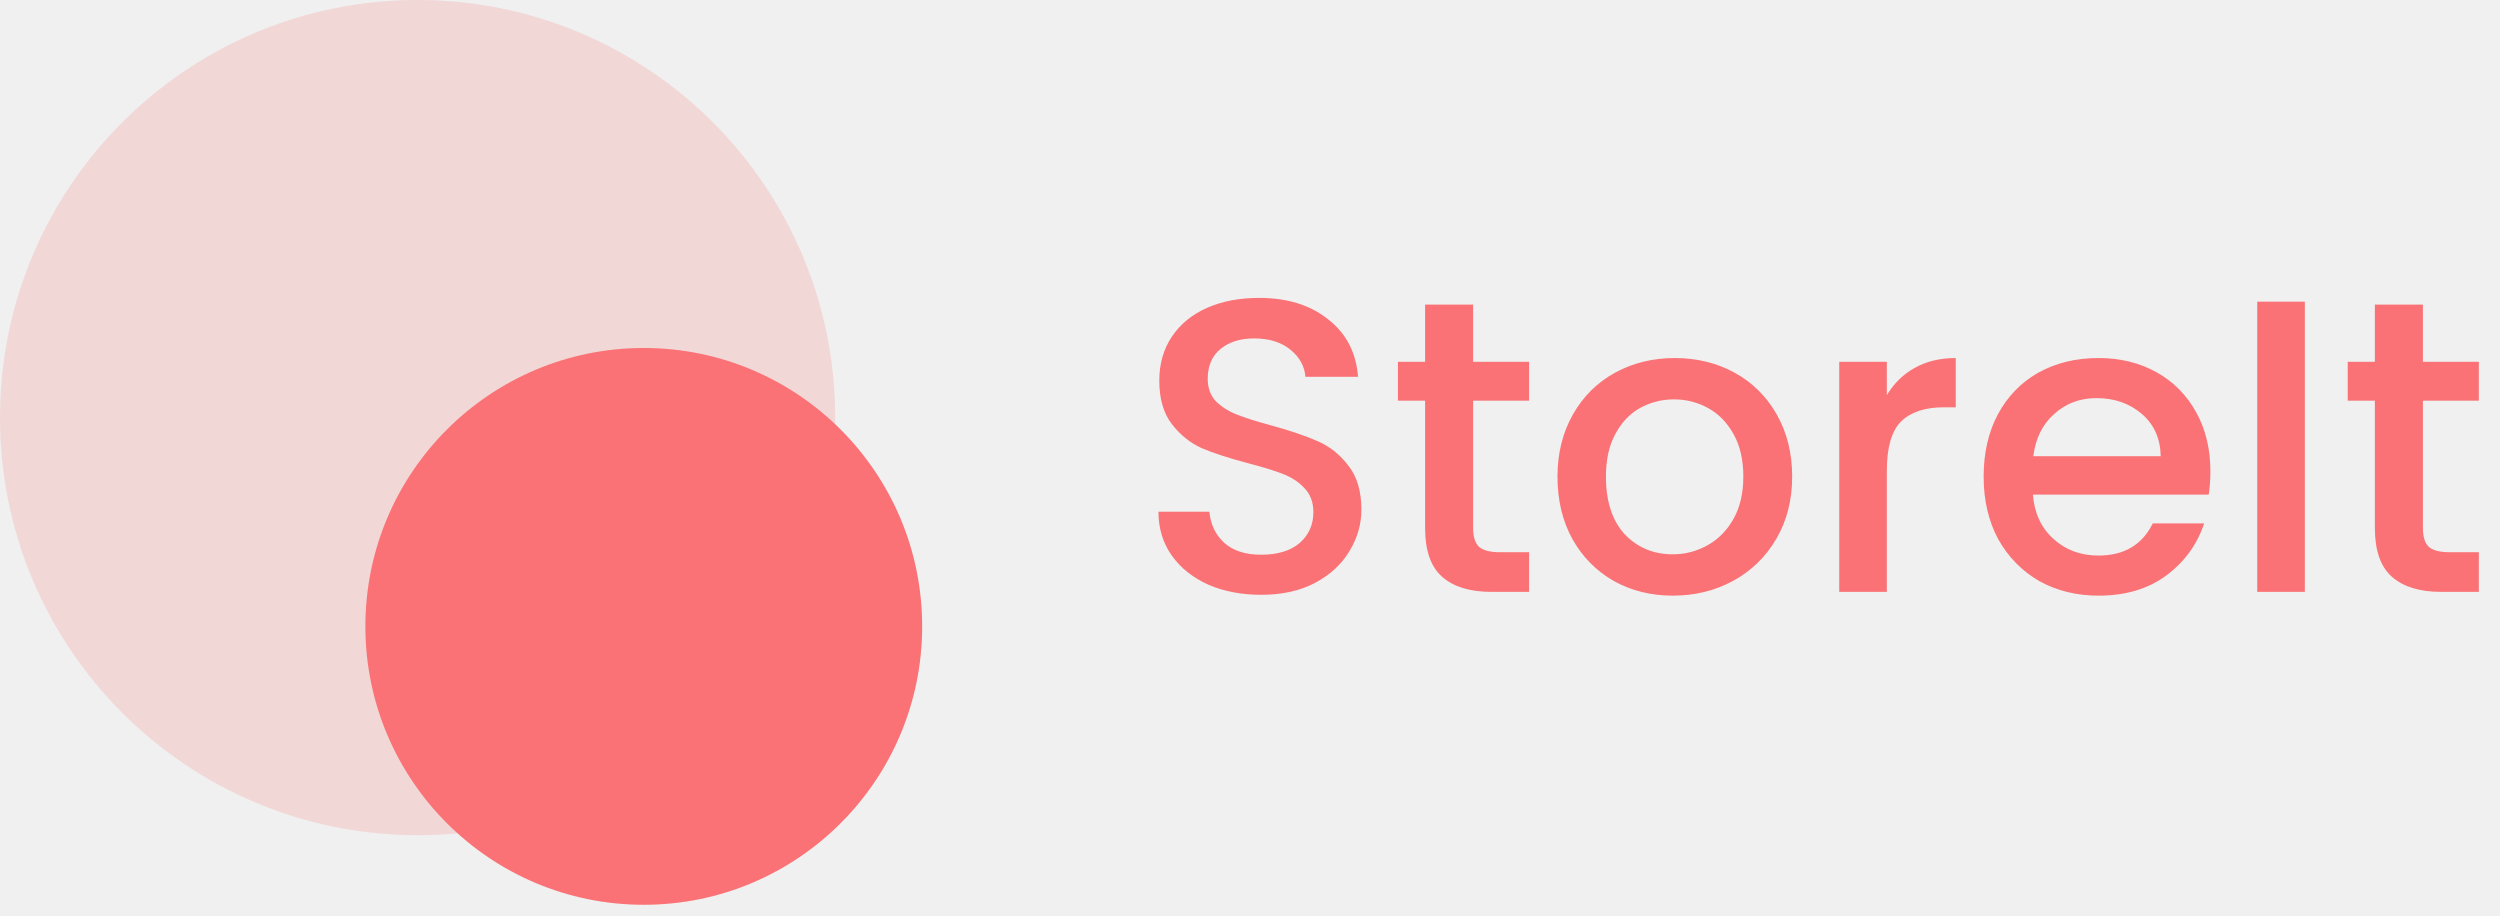
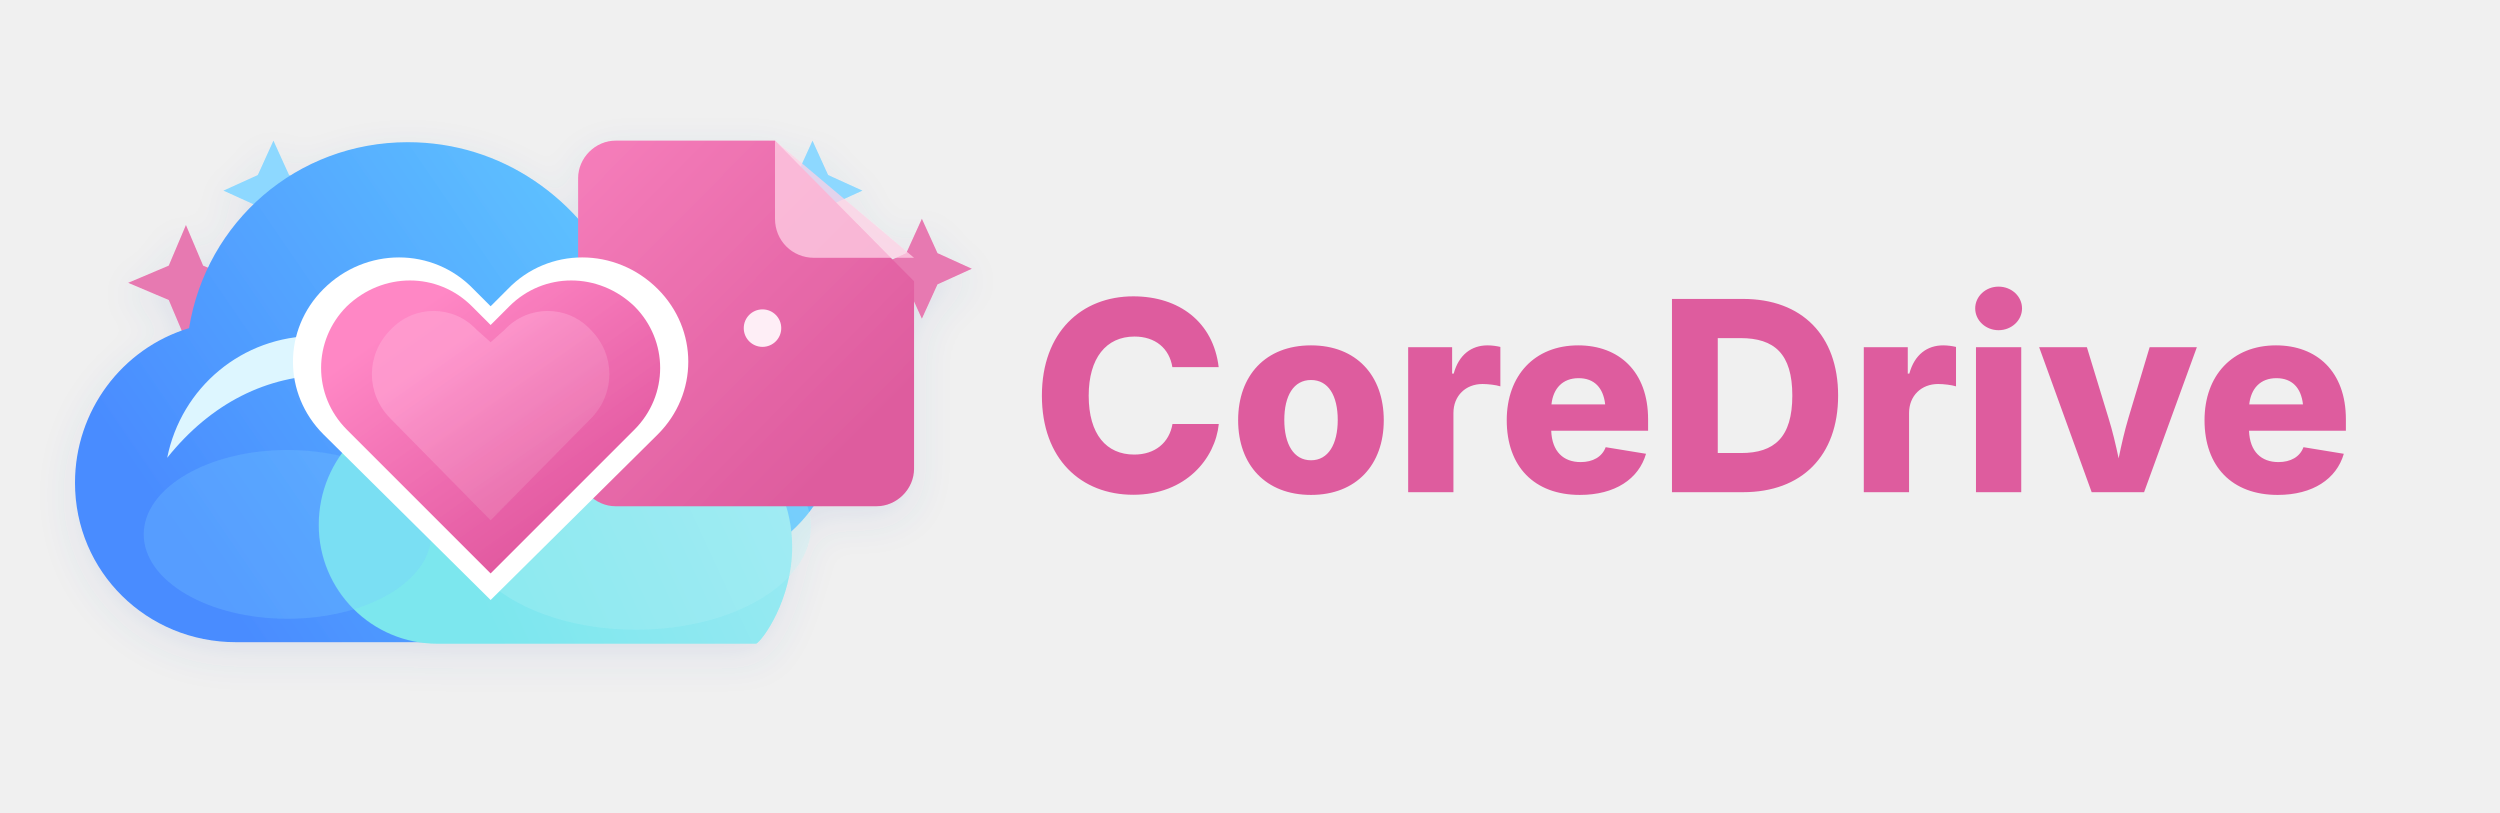
- <svg xmlns="http://www.w3.org/2000/svg" width="224" height="82" viewBox="0 0 224 82" fill="none">
-   <rect opacity="0.2" width="74.832" height="74.832" rx="37.416" fill="#FA7275" />
-   <rect x="32.738" y="31.18" width="49.888" height="49.888" rx="24.944" fill="#FA7275" />
-   <path d="M113.001 53.295C111.255 53.295 109.684 52.996 108.287 52.397C106.89 51.773 105.793 50.901 104.994 49.778C104.196 48.656 103.797 47.346 103.797 45.849H108.362C108.462 46.972 108.898 47.895 109.671 48.618C110.47 49.342 111.58 49.703 113.001 49.703C114.473 49.703 115.621 49.354 116.444 48.656C117.267 47.932 117.678 47.009 117.678 45.887C117.678 45.014 117.417 44.303 116.893 43.754C116.394 43.205 115.758 42.781 114.985 42.482C114.236 42.182 113.189 41.858 111.842 41.509C110.145 41.06 108.761 40.611 107.688 40.162C106.641 39.688 105.743 38.965 104.994 37.992C104.246 37.019 103.872 35.722 103.872 34.101C103.872 32.604 104.246 31.294 104.994 30.172C105.743 29.049 106.79 28.189 108.137 27.59C109.484 26.992 111.043 26.692 112.814 26.692C115.334 26.692 117.392 27.328 118.988 28.601C120.609 29.848 121.507 31.569 121.682 33.764H116.968C116.893 32.816 116.444 32.005 115.621 31.332C114.797 30.658 113.712 30.322 112.365 30.322C111.143 30.322 110.145 30.633 109.372 31.257C108.599 31.881 108.212 32.779 108.212 33.951C108.212 34.749 108.449 35.41 108.923 35.934C109.422 36.433 110.046 36.832 110.794 37.131C111.542 37.431 112.565 37.755 113.862 38.104C115.583 38.578 116.98 39.052 118.053 39.526C119.15 40 120.073 40.736 120.821 41.733C121.595 42.706 121.981 44.016 121.981 45.662C121.981 46.984 121.62 48.231 120.896 49.404C120.198 50.576 119.163 51.524 117.791 52.248C116.444 52.946 114.847 53.295 113.001 53.295ZM131.991 35.897V47.309C131.991 48.082 132.165 48.643 132.515 48.992C132.889 49.316 133.512 49.479 134.385 49.479H137.005V53.033H133.637C131.716 53.033 130.245 52.584 129.222 51.686C128.199 50.788 127.688 49.329 127.688 47.309V35.897H125.256V32.417H127.688V27.291H131.991V32.417H137.005V35.897H131.991ZM149.878 53.37C147.933 53.37 146.174 52.933 144.603 52.06C143.031 51.162 141.796 49.915 140.898 48.319C140 46.697 139.551 44.827 139.551 42.706C139.551 40.611 140.013 38.753 140.936 37.131C141.859 35.51 143.118 34.263 144.715 33.39C146.311 32.517 148.095 32.08 150.065 32.08C152.036 32.08 153.819 32.517 155.416 33.39C157.012 34.263 158.272 35.51 159.195 37.131C160.118 38.753 160.579 40.611 160.579 42.706C160.579 44.802 160.105 46.66 159.158 48.281C158.21 49.903 156.913 51.162 155.266 52.06C153.645 52.933 151.849 53.37 149.878 53.37ZM149.878 49.666C150.976 49.666 151.999 49.404 152.946 48.88C153.919 48.356 154.705 47.57 155.304 46.523C155.902 45.475 156.202 44.203 156.202 42.706C156.202 41.21 155.915 39.95 155.341 38.927C154.767 37.88 154.007 37.094 153.059 36.57C152.111 36.046 151.088 35.784 149.991 35.784C148.893 35.784 147.87 36.046 146.922 36.57C145.999 37.094 145.264 37.88 144.715 38.927C144.166 39.95 143.892 41.21 143.892 42.706C143.892 44.926 144.453 46.648 145.575 47.87C146.723 49.067 148.157 49.666 149.878 49.666ZM169.061 35.41C169.685 34.362 170.508 33.552 171.531 32.978C172.578 32.38 173.813 32.08 175.235 32.08V36.495H174.15C172.479 36.495 171.207 36.919 170.334 37.767C169.485 38.615 169.061 40.087 169.061 42.182V53.033H164.796V32.417H169.061V35.41ZM198.051 42.22C198.051 42.993 198.001 43.692 197.901 44.315H182.149C182.274 45.962 182.885 47.284 183.983 48.281C185.08 49.279 186.427 49.778 188.023 49.778C190.318 49.778 191.94 48.818 192.888 46.897H197.49C196.866 48.793 195.731 50.352 194.085 51.574C192.464 52.771 190.443 53.37 188.023 53.37C186.053 53.37 184.282 52.933 182.71 52.06C181.164 51.162 179.942 49.915 179.044 48.319C178.171 46.697 177.734 44.827 177.734 42.706C177.734 40.586 178.158 38.728 179.006 37.131C179.879 35.51 181.089 34.263 182.636 33.39C184.207 32.517 186.003 32.08 188.023 32.08C189.969 32.08 191.703 32.504 193.224 33.352C194.746 34.2 195.931 35.398 196.779 36.944C197.627 38.466 198.051 40.224 198.051 42.22ZM193.598 40.873C193.574 39.301 193.012 38.042 191.915 37.094C190.817 36.146 189.458 35.672 187.836 35.672C186.365 35.672 185.105 36.146 184.057 37.094C183.01 38.017 182.386 39.276 182.187 40.873H193.598ZM206.514 27.029V53.033H202.249V27.029H206.514ZM217.091 35.897V47.309C217.091 48.082 217.265 48.643 217.614 48.992C217.989 49.316 218.612 49.479 219.485 49.479H222.104V53.033H218.737C216.816 53.033 215.344 52.584 214.322 51.686C213.299 50.788 212.788 49.329 212.788 47.309V35.897H210.356V32.417H212.788V27.291H217.091V32.417H222.104V35.897H217.091Z" fill="#FA7275" />
+ <svg xmlns="http://www.w3.org/2000/svg" width="1600" height="520" viewBox="0 0 1600 520" fill="none">
+   <defs>
+     <linearGradient id="cloudBlue" x1="120" y1="360" x2="470" y2="120" gradientUnits="userSpaceOnUse">
+       <stop stop-color="#4A8CFF" />
+       <stop offset="1" stop-color="#63CFFF" />
+     </linearGradient>
+     <linearGradient id="cloudTeal" x1="265" y1="335" x2="545" y2="205" gradientUnits="userSpaceOnUse">
+       <stop stop-color="#7BE7EE" />
+       <stop offset="1" stop-color="#A6EAF4" />
+     </linearGradient>
+     <linearGradient id="heartPink" x1="245" y1="180" x2="370" y2="355" gradientUnits="userSpaceOnUse">
+       <stop stop-color="#FF87C5" />
+       <stop offset="1" stop-color="#D94B95" />
+     </linearGradient>
+     <linearGradient id="heartPinkInner" x1="270" y1="200" x2="350" y2="315" gradientUnits="userSpaceOnUse">
+       <stop stop-color="#FF9DD0" />
+       <stop offset="1" stop-color="#E36AA7" />
+     </linearGradient>
+     <linearGradient id="filePink" x1="360" y1="72" x2="540" y2="250" gradientUnits="userSpaceOnUse">
+       <stop stop-color="#F57DBA" />
+       <stop offset="1" stop-color="#DE5C9E" />
+     </linearGradient>
+     <filter id="softShadow" x="0" y="0" width="1600" height="520" filterUnits="userSpaceOnUse" color-interpolation-filters="sRGB">
+       <feDropShadow dx="0" dy="8" stdDeviation="12" flood-color="#5670b61c" />
+     </filter>
+   </defs>
+   <g transform="translate(20 20)" filter="url(#softShadow)">
+     <path d="M88 150L99 124L110 150L136 161L110 172L99 198L88 172L62 161L88 150Z" fill="#E779B1" />
+     <path d="M145 92L155 70L165 92L187 102L165 112L155 134L145 112L123 102L145 92Z" fill="#8DD8FF" />
+     <path d="M490 92L500 70L510 92L532 102L510 112L500 134L490 112L468 102L490 92Z" fill="#8DD8FF" />
+     <path d="M560 142L570 120L580 142L602 152L580 162L570 184L560 162L538 152L560 142Z" fill="#E779B1" />
+     <path d="M463 391H131C74 391 28 346 28 289C28 243 58 203 101 190C112 122 170 71 241 71C301 71 352 107 377 161C391 156 406 153 422 153C475 153 518 196 518 249C518 302 475 345 422 345H463V391Z" fill="url(#cloudBlue)" />
+     <path d="M464 392H260C218 392 184 358 184 316C184 273 218 239 260 239C287 239 311 253 325 274C342 252 367 239 395 239C446 239 487 280 487 330C487 364 468 390 464 392Z" fill="url(#cloudTeal)" />
+     <path d="M87 273C96 228 135 195 182 195C216 195 247 212 264 240C243 227 218 220 191 220C151 220 115 238 87 273Z" fill="#DDF6FF" />
+     <ellipse cx="164" cy="322" rx="92" ry="54" fill="#76C9FF" opacity="0.28" />
+     <ellipse cx="387" cy="317" rx="112" ry="66" fill="#B4F0F6" opacity="0.28" />
+     <path d="M374 70H476L565 160V280C565 293 554 304 541 304H374C361 304 350 293 350 280V94C350 81 361 70 374 70Z" fill="url(#filePink)" />
+     <path d="M476 70V120C476 134 487 145 501 145H565" fill="#FFD1E6" opacity="0.75" />
+     <circle cx="468" cy="190" r="12" fill="#FFF4FA" opacity="0.95" />
+     <path d="M294 364L187 258C161 232 161 191 187 165C214 138 257 138 283 165L294 176L305 165C331 138 374 138 401 165C427 191 427 232 401 258L294 364Z" fill="white" />
+     <path d="M294 347L202 255C180 233 180 198 202 176C225 154 260 154 282 176L294 188L306 176C328 154 363 154 386 176C408 198 408 233 386 255L294 347Z" fill="url(#heartPink)" />
+     <path d="M294 313L230 248C214 232 214 207 230 191C245 175 270 175 285 191L294 199L303 191C318 175 343 175 358 191C374 207 374 232 358 248L294 313Z" fill="url(#heartPinkInner)" opacity="0.82" />
+   </g>
+   <text x="660" y="315" font-family="Poppins, Inter, Arial, sans-serif" font-size="170" font-weight="800" fill="#DE5C9E">CoreDrive</text>
</svg>
